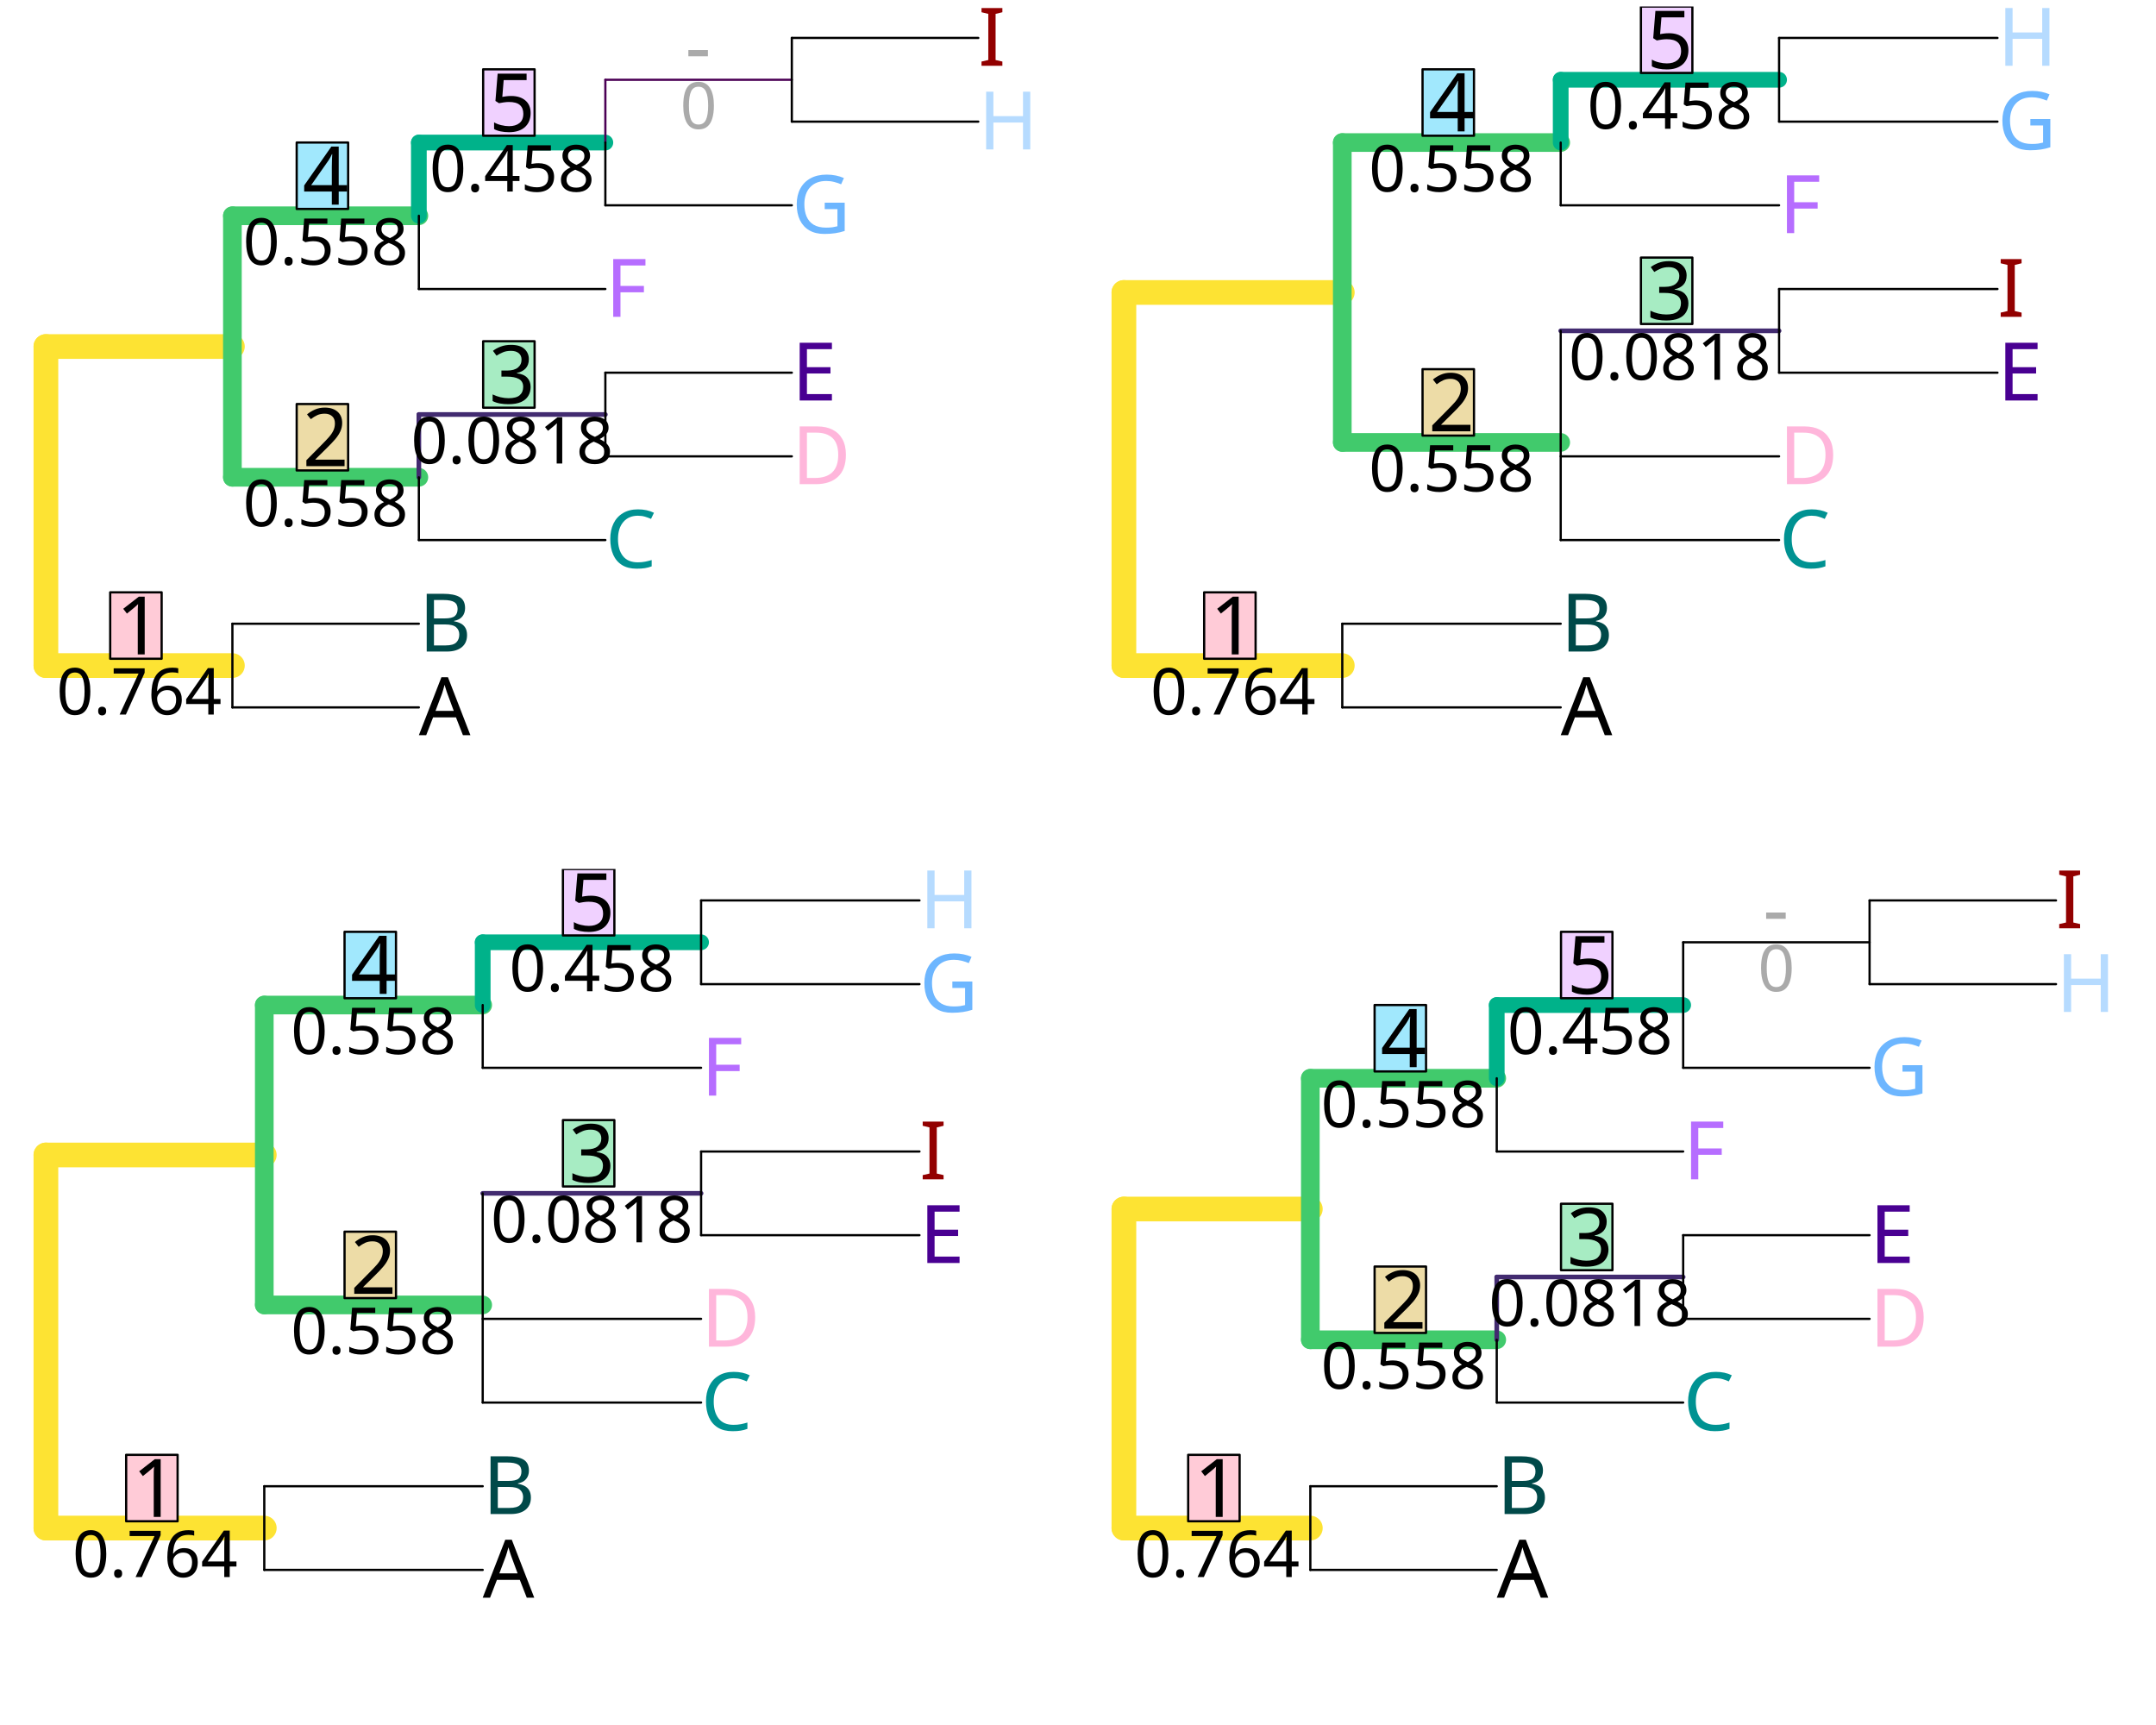
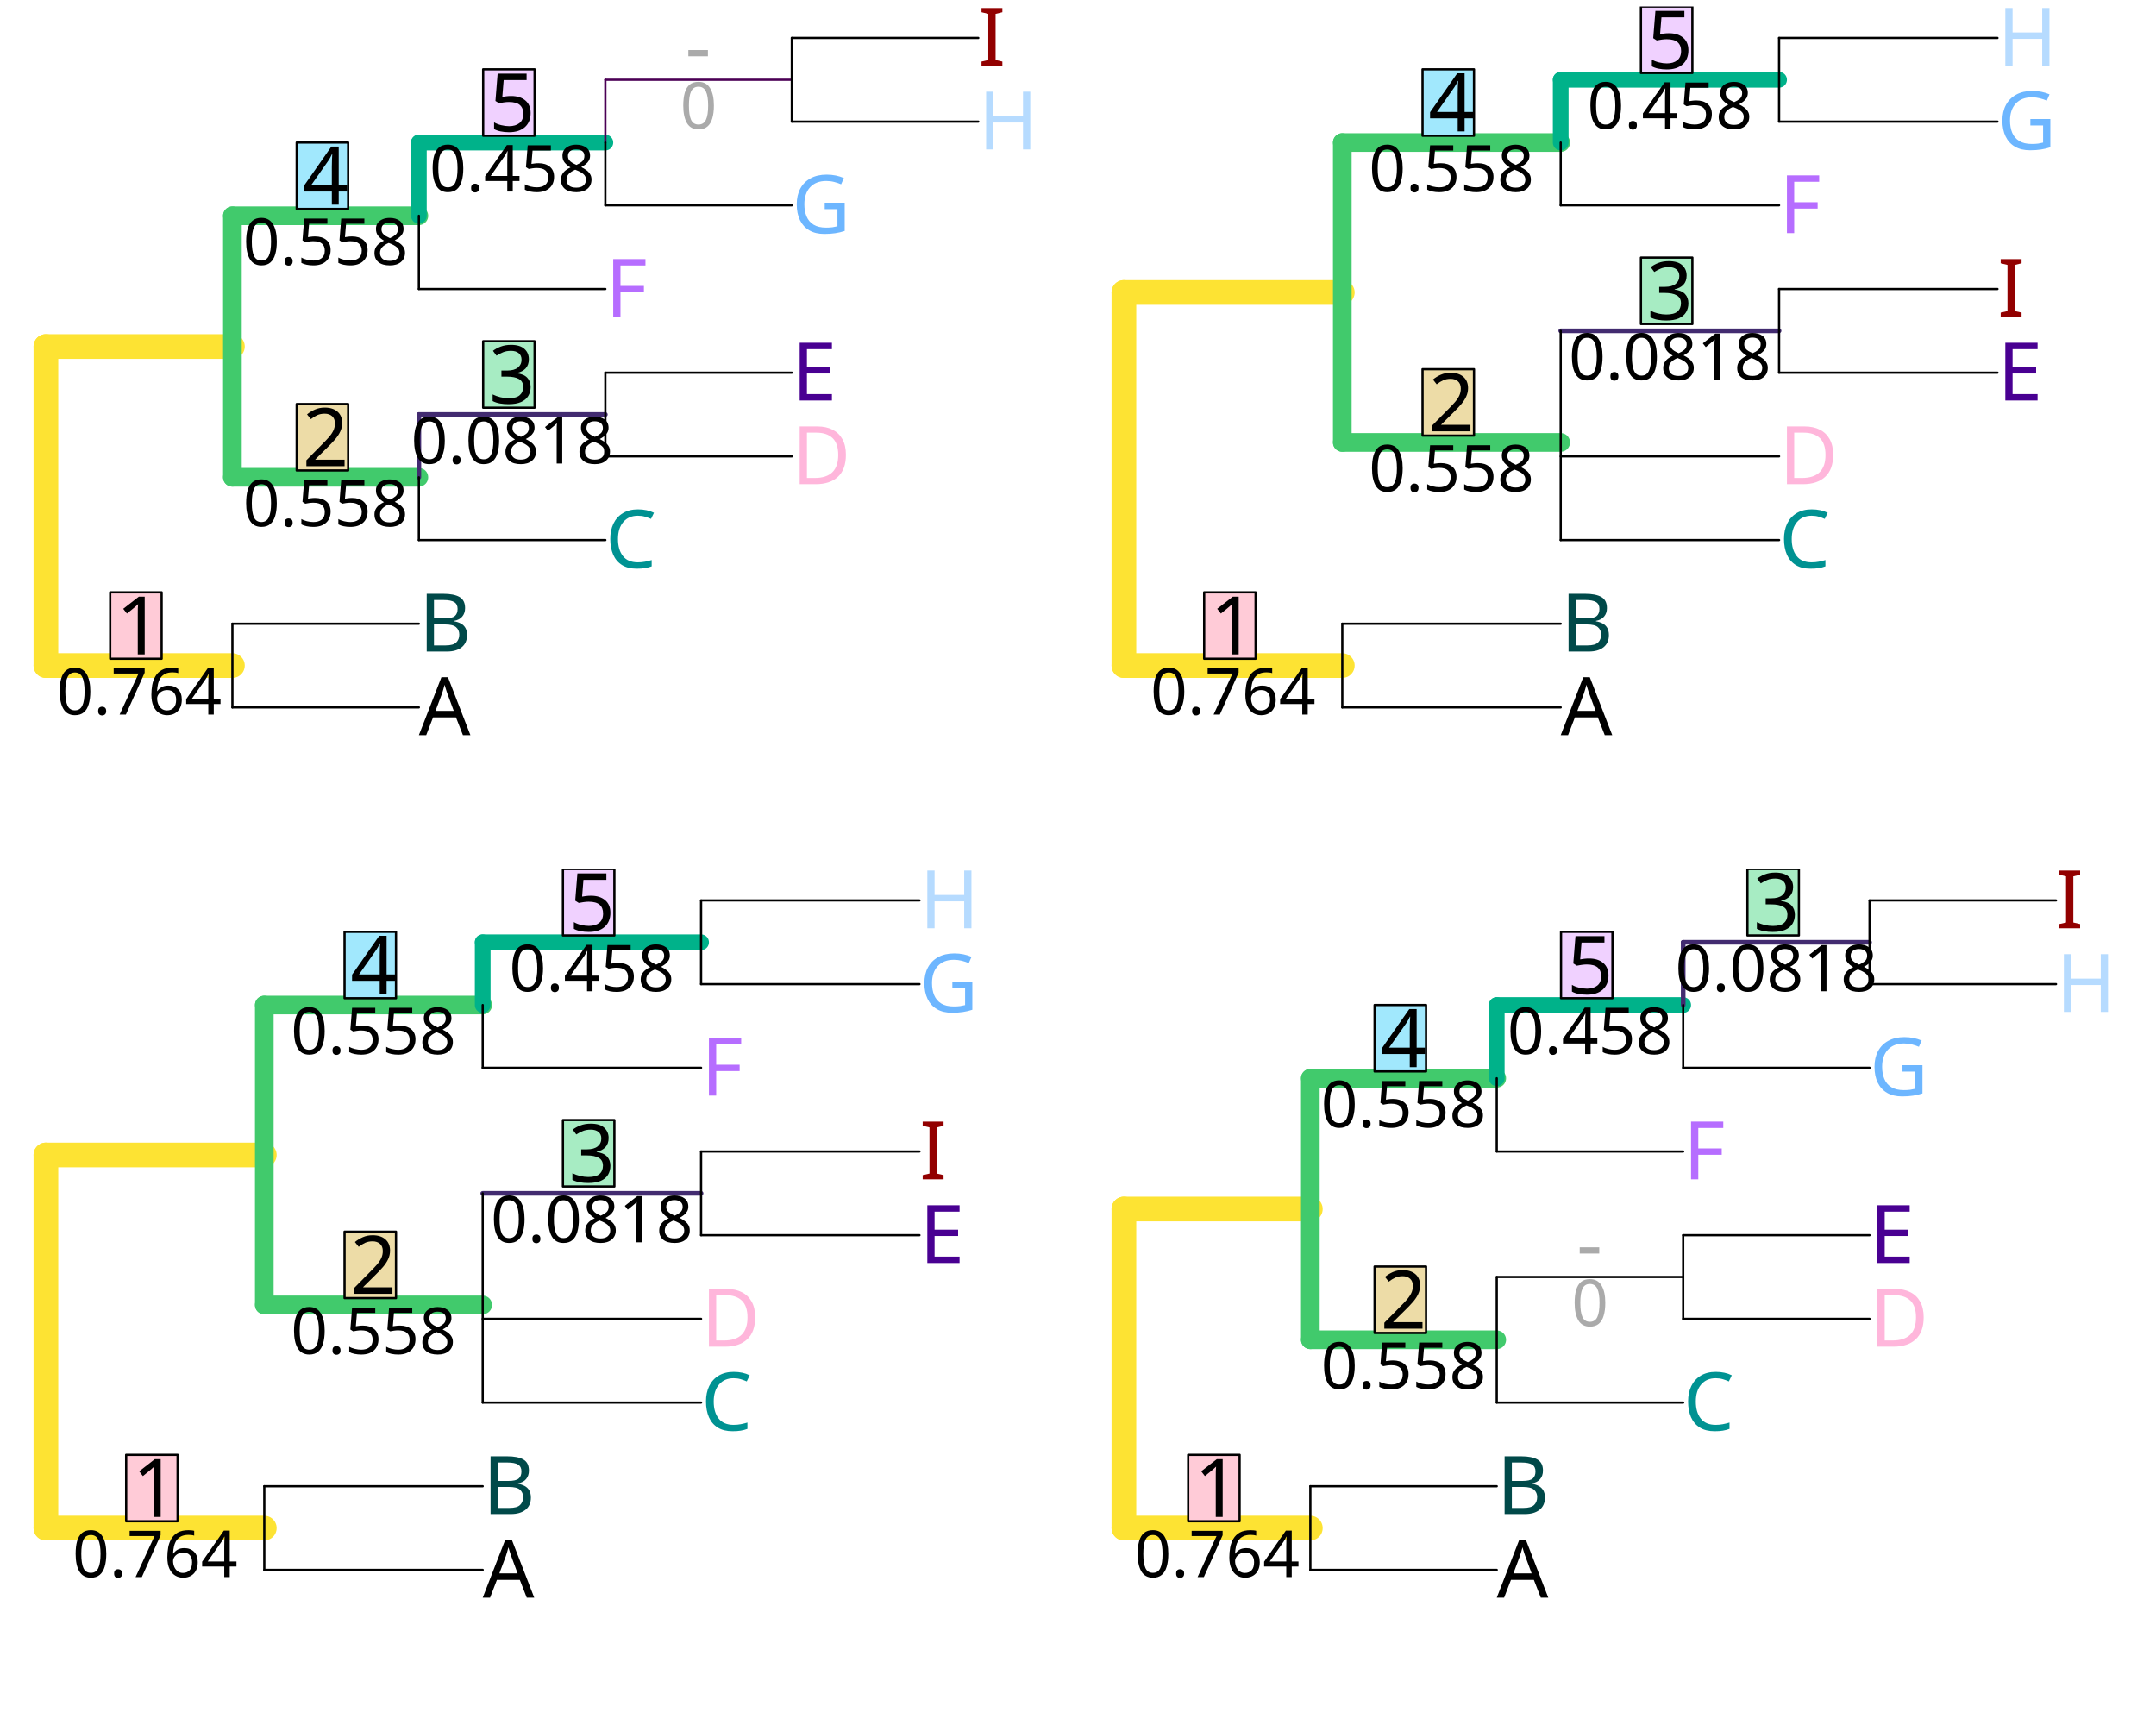
<svg xmlns="http://www.w3.org/2000/svg" class="svglite" data-engine-version="2.0" width="720.00pt" height="576.00pt" viewBox="0 0 720.00 576.00">
  <defs>
    <style type="text/css">
    .svglite line, .svglite polyline, .svglite polygon, .svglite path, .svglite rect, .svglite circle {
      fill: none;
      stroke: #000000;
      stroke-linecap: round;
      stroke-linejoin: round;
      stroke-miterlimit: 10.00;
    }
  </style>
  </defs>
  <rect width="100%" height="100%" style="stroke: none; fill: #FFFFFF;" />
  <defs>
    <clipPath id="cpMC4wMHw3MjAuMDB8MC4wMHw1NzYuMDA=">
      <rect x="0.00" y="0.00" width="720.00" height="576.00" />
    </clipPath>
  </defs>
  <g clip-path="url(#cpMC4wMHw3MjAuMDB8MC4wMHw1NzYuMDA=)">
</g>
  <defs>
    <clipPath id="cpMC4wMHwzNjAuMDB8MC4wMHwyODguMDA=">
      <rect x="0.00" y="0.00" width="360.00" height="288.00" />
    </clipPath>
  </defs>
  <g clip-path="url(#cpMC4wMHwzNjAuMDB8MC4wMHwyODguMDA=)">
</g>
  <defs>
    <clipPath id="cpMi4xNnwzNTcuODR8Mi4xNnwyODUuODQ=">
      <rect x="2.16" y="2.16" width="355.68" height="283.68" />
    </clipPath>
  </defs>
  <g clip-path="url(#cpMi4xNnwzNTcuODR8Mi4xNnwyODUuODQ=)">
    <line x1="15.33" y1="222.24" x2="77.61" y2="222.24" style="stroke-width: 8.25; stroke: #FDE333;" />
    <line x1="77.61" y1="236.21" x2="139.88" y2="236.21" style="stroke-width: 0.75;" />
    <line x1="77.61" y1="208.27" x2="139.88" y2="208.27" style="stroke-width: 0.75;" />
    <line x1="15.33" y1="115.71" x2="77.61" y2="115.71" style="stroke-width: 8.25; stroke: #FDE333;" />
    <line x1="77.61" y1="159.37" x2="139.88" y2="159.37" style="stroke-width: 6.23; stroke: #41CA6C;" />
    <line x1="139.88" y1="180.33" x2="202.16" y2="180.33" style="stroke-width: 0.75;" />
    <line x1="139.88" y1="138.41" x2="202.16" y2="138.41" style="stroke-width: 1.55; stroke: #422B70;" />
    <line x1="202.16" y1="152.38" x2="264.43" y2="152.38" style="stroke-width: 0.75;" />
    <line x1="202.16" y1="124.44" x2="264.43" y2="124.44" style="stroke-width: 0.75;" />
    <line x1="77.61" y1="72.05" x2="139.88" y2="72.05" style="stroke-width: 6.23; stroke: #41CA6C;" />
    <line x1="139.88" y1="96.50" x2="202.16" y2="96.50" style="stroke-width: 0.75;" />
    <line x1="139.88" y1="47.60" x2="202.16" y2="47.60" style="stroke-width: 5.25; stroke: #00B28A;" />
    <line x1="202.16" y1="68.55" x2="264.43" y2="68.55" style="stroke-width: 0.75;" />
    <line x1="202.16" y1="26.64" x2="264.43" y2="26.64" style="stroke-width: 0.75; stroke: #4B0055;" />
    <line x1="264.43" y1="40.61" x2="326.70" y2="40.61" style="stroke-width: 0.75;" />
    <line x1="264.43" y1="12.67" x2="326.70" y2="12.67" style="stroke-width: 0.75;" />
    <line x1="15.33" y1="222.24" x2="15.33" y2="115.71" style="stroke-width: 8.25; stroke: #FDE333;" />
    <line x1="77.61" y1="236.21" x2="77.61" y2="208.27" style="stroke-width: 0.75;" />
    <line x1="77.61" y1="159.37" x2="77.61" y2="72.05" style="stroke-width: 6.23; stroke: #41CA6C;" />
    <line x1="139.88" y1="159.37" x2="139.88" y2="138.41" style="stroke-width: 1.55; stroke: #422B70;" />
    <line x1="202.16" y1="152.38" x2="202.16" y2="124.44" style="stroke-width: 0.75;" />
    <line x1="139.88" y1="72.05" x2="139.88" y2="47.60" style="stroke-width: 5.25; stroke: #00B28A;" />
    <line x1="202.16" y1="47.60" x2="202.16" y2="26.64" style="stroke-width: 0.75; stroke: #4B0055;" />
    <line x1="264.43" y1="40.61" x2="264.43" y2="12.67" style="stroke-width: 0.75;" />
    <line x1="139.88" y1="180.33" x2="139.88" y2="159.37" style="stroke-width: 0.75;" />
    <line x1="139.88" y1="96.50" x2="139.88" y2="72.05" style="stroke-width: 0.75;" />
    <line x1="202.16" y1="68.55" x2="202.16" y2="47.60" style="stroke-width: 0.75;" />
    <text x="139.88" y="245.50" style="font-size: 27.00px; font-family: sans;" textLength="18.01px" lengthAdjust="spacingAndGlyphs">A</text>
    <text x="139.88" y="217.56" style="font-size: 27.00px; fill: #004949; font-family: sans;" textLength="18.01px" lengthAdjust="spacingAndGlyphs">B</text>
    <text x="202.16" y="189.63" style="font-size: 27.00px; fill: #009292; font-family: sans;" textLength="19.50px" lengthAdjust="spacingAndGlyphs">C</text>
    <text x="264.43" y="161.67" style="font-size: 27.00px; fill: #FFB6DB; font-family: sans;" textLength="19.50px" lengthAdjust="spacingAndGlyphs">D</text>
    <text x="264.43" y="133.73" style="font-size: 27.00px; fill: #490092; font-family: sans;" textLength="18.01px" lengthAdjust="spacingAndGlyphs">E</text>
    <text x="202.16" y="105.79" style="font-size: 27.00px; fill: #B66DFF; font-family: sans;" textLength="16.49px" lengthAdjust="spacingAndGlyphs">F</text>
    <text x="264.43" y="77.85" style="font-size: 27.00px; fill: #6DB6FF; font-family: sans;" textLength="21.01px" lengthAdjust="spacingAndGlyphs">G</text>
    <text x="326.70" y="49.90" style="font-size: 27.00px; fill: #B6DBFF; font-family: sans;" textLength="19.50px" lengthAdjust="spacingAndGlyphs">H</text>
    <text x="326.70" y="21.96" style="font-size: 27.00px; fill: #920000; font-family: sans;" textLength="7.50px" lengthAdjust="spacingAndGlyphs">I</text>
    <rect x="36.80" y="197.78" width="17.18" height="22.18" style="stroke-width: 0.75; fill: #FFCBD7;" />
    <rect x="99.08" y="134.91" width="17.18" height="22.18" style="stroke-width: 0.75; fill: #EDDCA7;" />
    <rect x="161.35" y="113.95" width="17.18" height="22.18" style="stroke-width: 0.75; fill: #A7ECC3;" />
    <rect x="99.08" y="47.59" width="17.18" height="22.18" style="stroke-width: 0.75; fill: #A1E8FD;" />
    <rect x="161.35" y="23.14" width="17.18" height="22.18" style="stroke-width: 0.75; fill: #F0D1FF;" />
    <text x="46.47" y="218.52" text-anchor="middle" style="font-size: 27.00px; font-family: sans;" textLength="15.02px" lengthAdjust="spacingAndGlyphs">1</text>
    <text x="108.74" y="155.65" text-anchor="middle" style="font-size: 27.00px; font-family: sans;" textLength="15.02px" lengthAdjust="spacingAndGlyphs">2</text>
    <text x="171.02" y="134.70" text-anchor="middle" style="font-size: 27.00px; font-family: sans;" textLength="15.02px" lengthAdjust="spacingAndGlyphs">3</text>
    <text x="108.74" y="68.33" text-anchor="middle" style="font-size: 27.00px; font-family: sans;" textLength="15.02px" lengthAdjust="spacingAndGlyphs">4</text>
    <text x="171.02" y="43.88" text-anchor="middle" style="font-size: 27.00px; font-family: sans;" textLength="15.02px" lengthAdjust="spacingAndGlyphs">5</text>
    <text x="46.47" y="238.59" text-anchor="middle" style="font-size: 21.60px; font-family: sans;" textLength="54.06px" lengthAdjust="spacingAndGlyphs">0.764</text>
    <text x="108.74" y="175.72" text-anchor="middle" style="font-size: 21.60px; font-family: sans;" textLength="54.06px" lengthAdjust="spacingAndGlyphs">0.558</text>
    <text x="171.02" y="154.76" text-anchor="middle" style="font-size: 21.60px; font-family: sans;" textLength="66.07px" lengthAdjust="spacingAndGlyphs">0.0818</text>
    <text x="108.74" y="88.40" text-anchor="middle" style="font-size: 21.60px; font-family: sans;" textLength="54.06px" lengthAdjust="spacingAndGlyphs">0.558</text>
    <text x="171.02" y="63.95" text-anchor="middle" style="font-size: 21.60px; font-family: sans;" textLength="54.06px" lengthAdjust="spacingAndGlyphs">0.458</text>
    <text x="228.80" y="24.99" style="font-size: 27.00px; fill: #AAAAAA; font-family: sans;" textLength="8.99px" lengthAdjust="spacingAndGlyphs">-</text>
    <text x="233.29" y="42.99" text-anchor="middle" style="font-size: 21.60px; fill: #AAAAAA; font-family: sans;" textLength="12.01px" lengthAdjust="spacingAndGlyphs">0</text>
  </g>
  <defs>
    <clipPath id="cpMzYyLjE2fDcxNy44NHwyLjE2fDI4NS44NA==">
      <rect x="362.16" y="2.16" width="355.68" height="283.68" />
    </clipPath>
  </defs>
  <g clip-path="url(#cpMzYyLjE2fDcxNy44NHwyLjE2fDI4NS44NA==)">
</g>
  <defs>
    <clipPath id="cpMzYwLjAwfDcyMC4wMHwwLjAwfDI4OC4wMA==">
      <rect x="360.00" y="0.00" width="360.00" height="288.00" />
    </clipPath>
  </defs>
  <g clip-path="url(#cpMzYwLjAwfDcyMC4wMHwwLjAwfDI4OC4wMA==)">
</g>
  <g clip-path="url(#cpMzYyLjE2fDcxNy44NHwyLjE2fDI4NS44NA==)">
    <line x1="375.33" y1="222.24" x2="448.26" y2="222.24" style="stroke-width: 8.25; stroke: #FDE333;" />
    <line x1="448.26" y1="236.21" x2="521.20" y2="236.21" style="stroke-width: 0.75;" />
    <line x1="448.26" y1="208.27" x2="521.20" y2="208.27" style="stroke-width: 0.75;" />
    <line x1="375.33" y1="97.66" x2="448.26" y2="97.66" style="stroke-width: 8.25; stroke: #FDE333;" />
    <line x1="448.26" y1="147.73" x2="521.20" y2="147.73" style="stroke-width: 6.23; stroke: #41CA6C;" />
    <line x1="521.20" y1="180.33" x2="594.13" y2="180.33" style="stroke-width: 0.75;" />
    <line x1="521.20" y1="152.38" x2="594.13" y2="152.38" style="stroke-width: 0.75;" />
    <line x1="521.20" y1="110.47" x2="594.13" y2="110.47" style="stroke-width: 1.55; stroke: #422B70;" />
    <line x1="594.13" y1="124.44" x2="667.06" y2="124.44" style="stroke-width: 0.75;" />
    <line x1="594.13" y1="96.50" x2="667.06" y2="96.50" style="stroke-width: 0.75;" />
    <line x1="448.26" y1="47.60" x2="521.20" y2="47.60" style="stroke-width: 6.23; stroke: #41CA6C;" />
    <line x1="521.20" y1="68.55" x2="594.13" y2="68.55" style="stroke-width: 0.75;" />
    <line x1="521.20" y1="26.64" x2="594.13" y2="26.64" style="stroke-width: 5.25; stroke: #00B28A;" />
    <line x1="594.13" y1="40.61" x2="667.06" y2="40.61" style="stroke-width: 0.75;" />
    <line x1="594.13" y1="12.67" x2="667.06" y2="12.67" style="stroke-width: 0.75;" />
    <line x1="375.33" y1="222.24" x2="375.33" y2="97.66" style="stroke-width: 8.25; stroke: #FDE333;" />
    <line x1="448.26" y1="236.21" x2="448.26" y2="208.27" style="stroke-width: 0.75;" />
    <line x1="448.26" y1="147.73" x2="448.26" y2="47.60" style="stroke-width: 6.23; stroke: #41CA6C;" />
    <line x1="521.20" y1="180.33" x2="521.20" y2="110.47" style="stroke-width: 0.75;" />
    <line x1="594.13" y1="124.44" x2="594.13" y2="96.50" style="stroke-width: 0.75;" />
    <line x1="521.20" y1="47.60" x2="521.20" y2="26.64" style="stroke-width: 5.25; stroke: #00B28A;" />
    <line x1="594.13" y1="40.61" x2="594.13" y2="12.67" style="stroke-width: 0.75;" />
    <line x1="521.20" y1="68.55" x2="521.20" y2="47.60" style="stroke-width: 0.75;" />
    <text x="521.20" y="245.50" style="font-size: 27.00px; font-family: sans;" textLength="18.01px" lengthAdjust="spacingAndGlyphs">A</text>
    <text x="521.20" y="217.56" style="font-size: 27.00px; fill: #004949; font-family: sans;" textLength="18.01px" lengthAdjust="spacingAndGlyphs">B</text>
    <text x="594.13" y="189.63" style="font-size: 27.00px; fill: #009292; font-family: sans;" textLength="19.50px" lengthAdjust="spacingAndGlyphs">C</text>
    <text x="594.13" y="161.67" style="font-size: 27.00px; fill: #FFB6DB; font-family: sans;" textLength="19.50px" lengthAdjust="spacingAndGlyphs">D</text>
    <text x="667.06" y="133.73" style="font-size: 27.00px; fill: #490092; font-family: sans;" textLength="18.01px" lengthAdjust="spacingAndGlyphs">E</text>
    <text x="667.06" y="105.79" style="font-size: 27.00px; fill: #920000; font-family: sans;" textLength="7.50px" lengthAdjust="spacingAndGlyphs">I</text>
    <text x="594.13" y="77.84" style="font-size: 27.00px; fill: #B66DFF; font-family: sans;" textLength="16.49px" lengthAdjust="spacingAndGlyphs">F</text>
    <text x="667.06" y="49.91" style="font-size: 27.00px; fill: #6DB6FF; font-family: sans;" textLength="21.01px" lengthAdjust="spacingAndGlyphs">G</text>
    <text x="667.06" y="21.96" style="font-size: 27.00px; fill: #B6DBFF; font-family: sans;" textLength="19.50px" lengthAdjust="spacingAndGlyphs">H</text>
    <rect x="402.13" y="197.78" width="17.18" height="22.18" style="stroke-width: 0.75; fill: #FFCBD7;" />
    <rect x="475.06" y="123.27" width="17.18" height="22.18" style="stroke-width: 0.75; fill: #EDDCA7;" />
    <rect x="547.99" y="86.01" width="17.18" height="22.18" style="stroke-width: 0.75; fill: #A7ECC3;" />
    <rect x="475.06" y="23.14" width="17.18" height="22.18" style="stroke-width: 0.75; fill: #A1E8FD;" />
    <rect x="547.99" y="2.18" width="17.18" height="22.18" style="stroke-width: 0.75; fill: #F0D1FF;" />
    <text x="411.80" y="218.52" text-anchor="middle" style="font-size: 27.00px; font-family: sans;" textLength="15.02px" lengthAdjust="spacingAndGlyphs">1</text>
    <text x="484.73" y="144.01" text-anchor="middle" style="font-size: 27.00px; font-family: sans;" textLength="15.02px" lengthAdjust="spacingAndGlyphs">2</text>
    <text x="557.66" y="106.75" text-anchor="middle" style="font-size: 27.00px; font-family: sans;" textLength="15.02px" lengthAdjust="spacingAndGlyphs">3</text>
    <text x="484.73" y="43.88" text-anchor="middle" style="font-size: 27.00px; font-family: sans;" textLength="15.02px" lengthAdjust="spacingAndGlyphs">4</text>
    <text x="557.66" y="22.92" text-anchor="middle" style="font-size: 27.00px; font-family: sans;" textLength="15.02px" lengthAdjust="spacingAndGlyphs">5</text>
    <text x="411.80" y="238.59" text-anchor="middle" style="font-size: 21.60px; font-family: sans;" textLength="54.06px" lengthAdjust="spacingAndGlyphs">0.764</text>
    <text x="484.73" y="164.08" text-anchor="middle" style="font-size: 21.60px; font-family: sans;" textLength="54.06px" lengthAdjust="spacingAndGlyphs">0.558</text>
    <text x="557.66" y="126.82" text-anchor="middle" style="font-size: 21.60px; font-family: sans;" textLength="66.07px" lengthAdjust="spacingAndGlyphs">0.0818</text>
    <text x="484.73" y="63.95" text-anchor="middle" style="font-size: 21.60px; font-family: sans;" textLength="54.06px" lengthAdjust="spacingAndGlyphs">0.558</text>
    <text x="557.66" y="42.99" text-anchor="middle" style="font-size: 21.60px; font-family: sans;" textLength="54.06px" lengthAdjust="spacingAndGlyphs">0.458</text>
  </g>
  <defs>
    <clipPath id="cpMi4xNnwzNTcuODR8MjkwLjE2fDU3My44NA==">
      <rect x="2.16" y="290.16" width="355.68" height="283.68" />
    </clipPath>
  </defs>
  <g clip-path="url(#cpMi4xNnwzNTcuODR8MjkwLjE2fDU3My44NA==)">
</g>
  <defs>
    <clipPath id="cpMC4wMHwzNjAuMDB8Mjg4LjAwfDU3Ni4wMA==">
      <rect x="0.00" y="288.00" width="360.00" height="288.00" />
    </clipPath>
  </defs>
  <g clip-path="url(#cpMC4wMHwzNjAuMDB8Mjg4LjAwfDU3Ni4wMA==)">
</g>
  <g clip-path="url(#cpMi4xNnwzNTcuODR8MjkwLjE2fDU3My44NA==)">
    <line x1="15.33" y1="510.24" x2="88.26" y2="510.24" style="stroke-width: 8.25; stroke: #FDE333;" />
    <line x1="88.26" y1="524.21" x2="161.20" y2="524.21" style="stroke-width: 0.75;" />
    <line x1="88.26" y1="496.27" x2="161.20" y2="496.27" style="stroke-width: 0.75;" />
    <line x1="15.33" y1="385.66" x2="88.26" y2="385.66" style="stroke-width: 8.25; stroke: #FDE333;" />
    <line x1="88.26" y1="435.73" x2="161.20" y2="435.73" style="stroke-width: 6.23; stroke: #41CA6C;" />
    <line x1="161.20" y1="468.33" x2="234.13" y2="468.33" style="stroke-width: 0.75;" />
    <line x1="161.20" y1="440.38" x2="234.13" y2="440.38" style="stroke-width: 0.75;" />
    <line x1="161.20" y1="398.47" x2="234.13" y2="398.47" style="stroke-width: 1.55; stroke: #422B70;" />
    <line x1="234.13" y1="412.44" x2="307.06" y2="412.44" style="stroke-width: 0.75;" />
    <line x1="234.13" y1="384.50" x2="307.06" y2="384.50" style="stroke-width: 0.75;" />
    <line x1="88.26" y1="335.60" x2="161.20" y2="335.60" style="stroke-width: 6.23; stroke: #41CA6C;" />
    <line x1="161.20" y1="356.55" x2="234.13" y2="356.55" style="stroke-width: 0.75;" />
    <line x1="161.20" y1="314.64" x2="234.13" y2="314.64" style="stroke-width: 5.25; stroke: #00B28A;" />
    <line x1="234.13" y1="328.61" x2="307.06" y2="328.61" style="stroke-width: 0.75;" />
    <line x1="234.13" y1="300.67" x2="307.06" y2="300.67" style="stroke-width: 0.75;" />
    <line x1="15.33" y1="510.24" x2="15.33" y2="385.66" style="stroke-width: 8.25; stroke: #FDE333;" />
    <line x1="88.26" y1="524.21" x2="88.26" y2="496.27" style="stroke-width: 0.75;" />
    <line x1="88.26" y1="435.73" x2="88.26" y2="335.60" style="stroke-width: 6.23; stroke: #41CA6C;" />
    <line x1="161.20" y1="468.33" x2="161.20" y2="398.47" style="stroke-width: 0.75;" />
    <line x1="234.13" y1="412.44" x2="234.13" y2="384.50" style="stroke-width: 0.75;" />
    <line x1="161.20" y1="335.60" x2="161.20" y2="314.64" style="stroke-width: 5.25; stroke: #00B28A;" />
    <line x1="234.13" y1="328.61" x2="234.13" y2="300.67" style="stroke-width: 0.75;" />
    <line x1="161.20" y1="356.55" x2="161.20" y2="335.60" style="stroke-width: 0.75;" />
    <text x="161.20" y="533.50" style="font-size: 27.00px; font-family: sans;" textLength="18.01px" lengthAdjust="spacingAndGlyphs">A</text>
    <text x="161.20" y="505.56" style="font-size: 27.00px; fill: #004949; font-family: sans;" textLength="18.01px" lengthAdjust="spacingAndGlyphs">B</text>
    <text x="234.13" y="477.63" style="font-size: 27.00px; fill: #009292; font-family: sans;" textLength="19.50px" lengthAdjust="spacingAndGlyphs">C</text>
    <text x="234.13" y="449.67" style="font-size: 27.00px; fill: #FFB6DB; font-family: sans;" textLength="19.50px" lengthAdjust="spacingAndGlyphs">D</text>
    <text x="307.06" y="421.73" style="font-size: 27.00px; fill: #490092; font-family: sans;" textLength="18.01px" lengthAdjust="spacingAndGlyphs">E</text>
    <text x="307.06" y="393.79" style="font-size: 27.00px; fill: #920000; font-family: sans;" textLength="7.50px" lengthAdjust="spacingAndGlyphs">I</text>
    <text x="234.13" y="365.84" style="font-size: 27.00px; fill: #B66DFF; font-family: sans;" textLength="16.49px" lengthAdjust="spacingAndGlyphs">F</text>
    <text x="307.06" y="337.91" style="font-size: 27.00px; fill: #6DB6FF; font-family: sans;" textLength="21.01px" lengthAdjust="spacingAndGlyphs">G</text>
    <text x="307.06" y="309.96" style="font-size: 27.00px; fill: #B6DBFF; font-family: sans;" textLength="19.50px" lengthAdjust="spacingAndGlyphs">H</text>
    <rect x="42.13" y="485.78" width="17.18" height="22.18" style="stroke-width: 0.75; fill: #FFCBD7;" />
    <rect x="115.06" y="411.27" width="17.18" height="22.18" style="stroke-width: 0.75; fill: #EDDCA7;" />
    <rect x="187.99" y="374.01" width="17.18" height="22.18" style="stroke-width: 0.75; fill: #A7ECC3;" />
    <rect x="115.06" y="311.14" width="17.18" height="22.18" style="stroke-width: 0.75; fill: #A1E8FD;" />
    <rect x="187.99" y="290.18" width="17.18" height="22.18" style="stroke-width: 0.75; fill: #F0D1FF;" />
    <text x="51.80" y="506.52" text-anchor="middle" style="font-size: 27.00px; font-family: sans;" textLength="15.02px" lengthAdjust="spacingAndGlyphs">1</text>
    <text x="124.73" y="432.01" text-anchor="middle" style="font-size: 27.00px; font-family: sans;" textLength="15.02px" lengthAdjust="spacingAndGlyphs">2</text>
    <text x="197.66" y="394.75" text-anchor="middle" style="font-size: 27.00px; font-family: sans;" textLength="15.02px" lengthAdjust="spacingAndGlyphs">3</text>
    <text x="124.73" y="331.88" text-anchor="middle" style="font-size: 27.00px; font-family: sans;" textLength="15.02px" lengthAdjust="spacingAndGlyphs">4</text>
    <text x="197.66" y="310.92" text-anchor="middle" style="font-size: 27.00px; font-family: sans;" textLength="15.02px" lengthAdjust="spacingAndGlyphs">5</text>
    <text x="51.80" y="526.59" text-anchor="middle" style="font-size: 21.60px; font-family: sans;" textLength="54.06px" lengthAdjust="spacingAndGlyphs">0.764</text>
    <text x="124.73" y="452.08" text-anchor="middle" style="font-size: 21.60px; font-family: sans;" textLength="54.06px" lengthAdjust="spacingAndGlyphs">0.558</text>
    <text x="197.66" y="414.82" text-anchor="middle" style="font-size: 21.60px; font-family: sans;" textLength="66.07px" lengthAdjust="spacingAndGlyphs">0.0818</text>
    <text x="124.73" y="351.95" text-anchor="middle" style="font-size: 21.60px; font-family: sans;" textLength="54.06px" lengthAdjust="spacingAndGlyphs">0.558</text>
    <text x="197.66" y="330.99" text-anchor="middle" style="font-size: 21.60px; font-family: sans;" textLength="54.06px" lengthAdjust="spacingAndGlyphs">0.458</text>
  </g>
  <defs>
    <clipPath id="cpMzYyLjE2fDcxNy44NHwyOTAuMTZ8NTczLjg0">
      <rect x="362.16" y="290.16" width="355.68" height="283.68" />
    </clipPath>
  </defs>
  <g clip-path="url(#cpMzYyLjE2fDcxNy44NHwyOTAuMTZ8NTczLjg0)">
</g>
  <defs>
    <clipPath id="cpMzYwLjAwfDcyMC4wMHwyODguMDB8NTc2LjAw">
      <rect x="360.00" y="288.00" width="360.00" height="288.00" />
    </clipPath>
  </defs>
  <g clip-path="url(#cpMzYwLjAwfDcyMC4wMHwyODguMDB8NTc2LjAw)">
</g>
  <g clip-path="url(#cpMzYyLjE2fDcxNy44NHwyOTAuMTZ8NTczLjg0)">
    <line x1="375.33" y1="510.24" x2="437.59" y2="510.24" style="stroke-width: 8.25; stroke: #FDE333;" />
    <line x1="437.59" y1="524.21" x2="499.84" y2="524.21" style="stroke-width: 0.75;" />
    <line x1="437.59" y1="496.27" x2="499.84" y2="496.27" style="stroke-width: 0.75;" />
    <line x1="375.33" y1="403.71" x2="437.59" y2="403.71" style="stroke-width: 8.25; stroke: #FDE333;" />
    <line x1="437.59" y1="447.37" x2="499.84" y2="447.37" style="stroke-width: 6.23; stroke: #41CA6C;" />
    <line x1="499.84" y1="468.33" x2="562.10" y2="468.33" style="stroke-width: 0.75;" />
-     <line x1="499.84" y1="426.41" x2="562.10" y2="426.41" style="stroke-width: 1.55; stroke: #422B70;" />
+     <line x1="499.84" y1="426.41" x2="562.10" y2="426.41" style="stroke-width: 0.75;" />
    <line x1="562.10" y1="440.38" x2="624.35" y2="440.38" style="stroke-width: 0.75;" />
    <line x1="562.10" y1="412.44" x2="624.35" y2="412.44" style="stroke-width: 0.75;" />
    <line x1="437.59" y1="360.05" x2="499.84" y2="360.05" style="stroke-width: 6.23; stroke: #41CA6C;" />
    <line x1="499.84" y1="384.50" x2="562.10" y2="384.50" style="stroke-width: 0.75;" />
    <line x1="499.84" y1="335.60" x2="562.10" y2="335.60" style="stroke-width: 5.25; stroke: #00B28A;" />
    <line x1="562.10" y1="356.55" x2="624.35" y2="356.55" style="stroke-width: 0.75;" />
-     <line x1="562.10" y1="314.64" x2="624.35" y2="314.64" style="stroke-width: 0.75;" />
+     <line x1="562.10" y1="314.64" x2="624.35" y2="314.64" style="stroke-width: 1.55; stroke: #422B70;" />
    <line x1="624.35" y1="328.61" x2="686.61" y2="328.61" style="stroke-width: 0.75;" />
    <line x1="624.35" y1="300.67" x2="686.61" y2="300.67" style="stroke-width: 0.75;" />
    <line x1="375.33" y1="510.24" x2="375.33" y2="403.71" style="stroke-width: 8.25; stroke: #FDE333;" />
    <line x1="437.59" y1="524.21" x2="437.59" y2="496.27" style="stroke-width: 0.75;" />
    <line x1="437.59" y1="447.37" x2="437.59" y2="360.05" style="stroke-width: 6.23; stroke: #41CA6C;" />
-     <line x1="499.84" y1="447.37" x2="499.84" y2="426.41" style="stroke-width: 1.55; stroke: #422B70;" />
+     <line x1="499.84" y1="468.33" x2="499.84" y2="426.41" style="stroke-width: 0.75;" />
    <line x1="562.10" y1="440.38" x2="562.10" y2="412.44" style="stroke-width: 0.75;" />
    <line x1="499.84" y1="360.05" x2="499.84" y2="335.60" style="stroke-width: 5.25; stroke: #00B28A;" />
-     <line x1="562.10" y1="356.55" x2="562.10" y2="314.64" style="stroke-width: 0.75;" />
+     <line x1="562.10" y1="335.60" x2="562.10" y2="314.64" style="stroke-width: 1.55; stroke: #422B70;" />
    <line x1="624.35" y1="328.61" x2="624.35" y2="300.67" style="stroke-width: 0.75;" />
-     <line x1="499.84" y1="468.33" x2="499.84" y2="447.37" style="stroke-width: 0.75;" />
    <line x1="499.84" y1="384.50" x2="499.84" y2="360.05" style="stroke-width: 0.75;" />
+     <line x1="562.10" y1="356.55" x2="562.10" y2="335.60" style="stroke-width: 0.75;" />
    <text x="499.84" y="533.50" style="font-size: 27.00px; font-family: sans;" textLength="18.01px" lengthAdjust="spacingAndGlyphs">A</text>
    <text x="499.84" y="505.56" style="font-size: 27.00px; fill: #004949; font-family: sans;" textLength="18.01px" lengthAdjust="spacingAndGlyphs">B</text>
    <text x="562.10" y="477.63" style="font-size: 27.00px; fill: #009292; font-family: sans;" textLength="19.50px" lengthAdjust="spacingAndGlyphs">C</text>
    <text x="624.35" y="449.67" style="font-size: 27.00px; fill: #FFB6DB; font-family: sans;" textLength="19.50px" lengthAdjust="spacingAndGlyphs">D</text>
    <text x="624.35" y="421.73" style="font-size: 27.00px; fill: #490092; font-family: sans;" textLength="18.01px" lengthAdjust="spacingAndGlyphs">E</text>
    <text x="562.10" y="393.79" style="font-size: 27.00px; fill: #B66DFF; font-family: sans;" textLength="16.49px" lengthAdjust="spacingAndGlyphs">F</text>
    <text x="624.35" y="365.85" style="font-size: 27.00px; fill: #6DB6FF; font-family: sans;" textLength="21.01px" lengthAdjust="spacingAndGlyphs">G</text>
    <text x="686.61" y="337.90" style="font-size: 27.00px; fill: #B6DBFF; font-family: sans;" textLength="19.50px" lengthAdjust="spacingAndGlyphs">H</text>
    <text x="686.61" y="309.96" style="font-size: 27.00px; fill: #920000; font-family: sans;" textLength="7.50px" lengthAdjust="spacingAndGlyphs">I</text>
    <rect x="396.79" y="485.78" width="17.18" height="22.18" style="stroke-width: 0.75; fill: #FFCBD7;" />
    <rect x="459.05" y="422.91" width="17.18" height="22.18" style="stroke-width: 0.75; fill: #EDDCA7;" />
-     <rect x="521.30" y="401.95" width="17.18" height="22.18" style="stroke-width: 0.75; fill: #A7ECC3;" />
+     <rect x="583.56" y="290.18" width="17.18" height="22.18" style="stroke-width: 0.75; fill: #A7ECC3;" />
    <rect x="459.05" y="335.59" width="17.18" height="22.18" style="stroke-width: 0.75; fill: #A1E8FD;" />
    <rect x="521.30" y="311.14" width="17.18" height="22.18" style="stroke-width: 0.75; fill: #F0D1FF;" />
    <text x="406.46" y="506.52" text-anchor="middle" style="font-size: 27.00px; font-family: sans;" textLength="15.02px" lengthAdjust="spacingAndGlyphs">1</text>
    <text x="468.72" y="443.65" text-anchor="middle" style="font-size: 27.00px; font-family: sans;" textLength="15.02px" lengthAdjust="spacingAndGlyphs">2</text>
-     <text x="530.97" y="422.70" text-anchor="middle" style="font-size: 27.00px; font-family: sans;" textLength="15.02px" lengthAdjust="spacingAndGlyphs">3</text>
+     <text x="593.22" y="310.92" text-anchor="middle" style="font-size: 27.00px; font-family: sans;" textLength="15.02px" lengthAdjust="spacingAndGlyphs">3</text>
    <text x="468.72" y="356.33" text-anchor="middle" style="font-size: 27.00px; font-family: sans;" textLength="15.02px" lengthAdjust="spacingAndGlyphs">4</text>
    <text x="530.97" y="331.88" text-anchor="middle" style="font-size: 27.00px; font-family: sans;" textLength="15.02px" lengthAdjust="spacingAndGlyphs">5</text>
    <text x="406.46" y="526.59" text-anchor="middle" style="font-size: 21.60px; font-family: sans;" textLength="54.06px" lengthAdjust="spacingAndGlyphs">0.764</text>
    <text x="468.72" y="463.72" text-anchor="middle" style="font-size: 21.60px; font-family: sans;" textLength="54.06px" lengthAdjust="spacingAndGlyphs">0.558</text>
-     <text x="530.97" y="442.76" text-anchor="middle" style="font-size: 21.60px; font-family: sans;" textLength="66.07px" lengthAdjust="spacingAndGlyphs">0.0818</text>
+     <text x="593.22" y="330.99" text-anchor="middle" style="font-size: 21.60px; font-family: sans;" textLength="66.07px" lengthAdjust="spacingAndGlyphs">0.0818</text>
    <text x="468.72" y="376.40" text-anchor="middle" style="font-size: 21.60px; font-family: sans;" textLength="54.06px" lengthAdjust="spacingAndGlyphs">0.558</text>
    <text x="530.97" y="351.95" text-anchor="middle" style="font-size: 21.60px; font-family: sans;" textLength="54.06px" lengthAdjust="spacingAndGlyphs">0.458</text>
-     <text x="588.73" y="312.99" style="font-size: 27.00px; fill: #AAAAAA; font-family: sans;" textLength="8.99px" lengthAdjust="spacingAndGlyphs">-</text>
-     <text x="593.22" y="330.99" text-anchor="middle" style="font-size: 21.60px; fill: #AAAAAA; font-family: sans;" textLength="12.01px" lengthAdjust="spacingAndGlyphs">0</text>
+     <text x="526.47" y="424.77" style="font-size: 27.00px; fill: #AAAAAA; font-family: sans;" textLength="8.99px" lengthAdjust="spacingAndGlyphs">-</text>
+     <text x="530.97" y="442.76" text-anchor="middle" style="font-size: 21.60px; fill: #AAAAAA; font-family: sans;" textLength="12.01px" lengthAdjust="spacingAndGlyphs">0</text>
  </g>
</svg>
